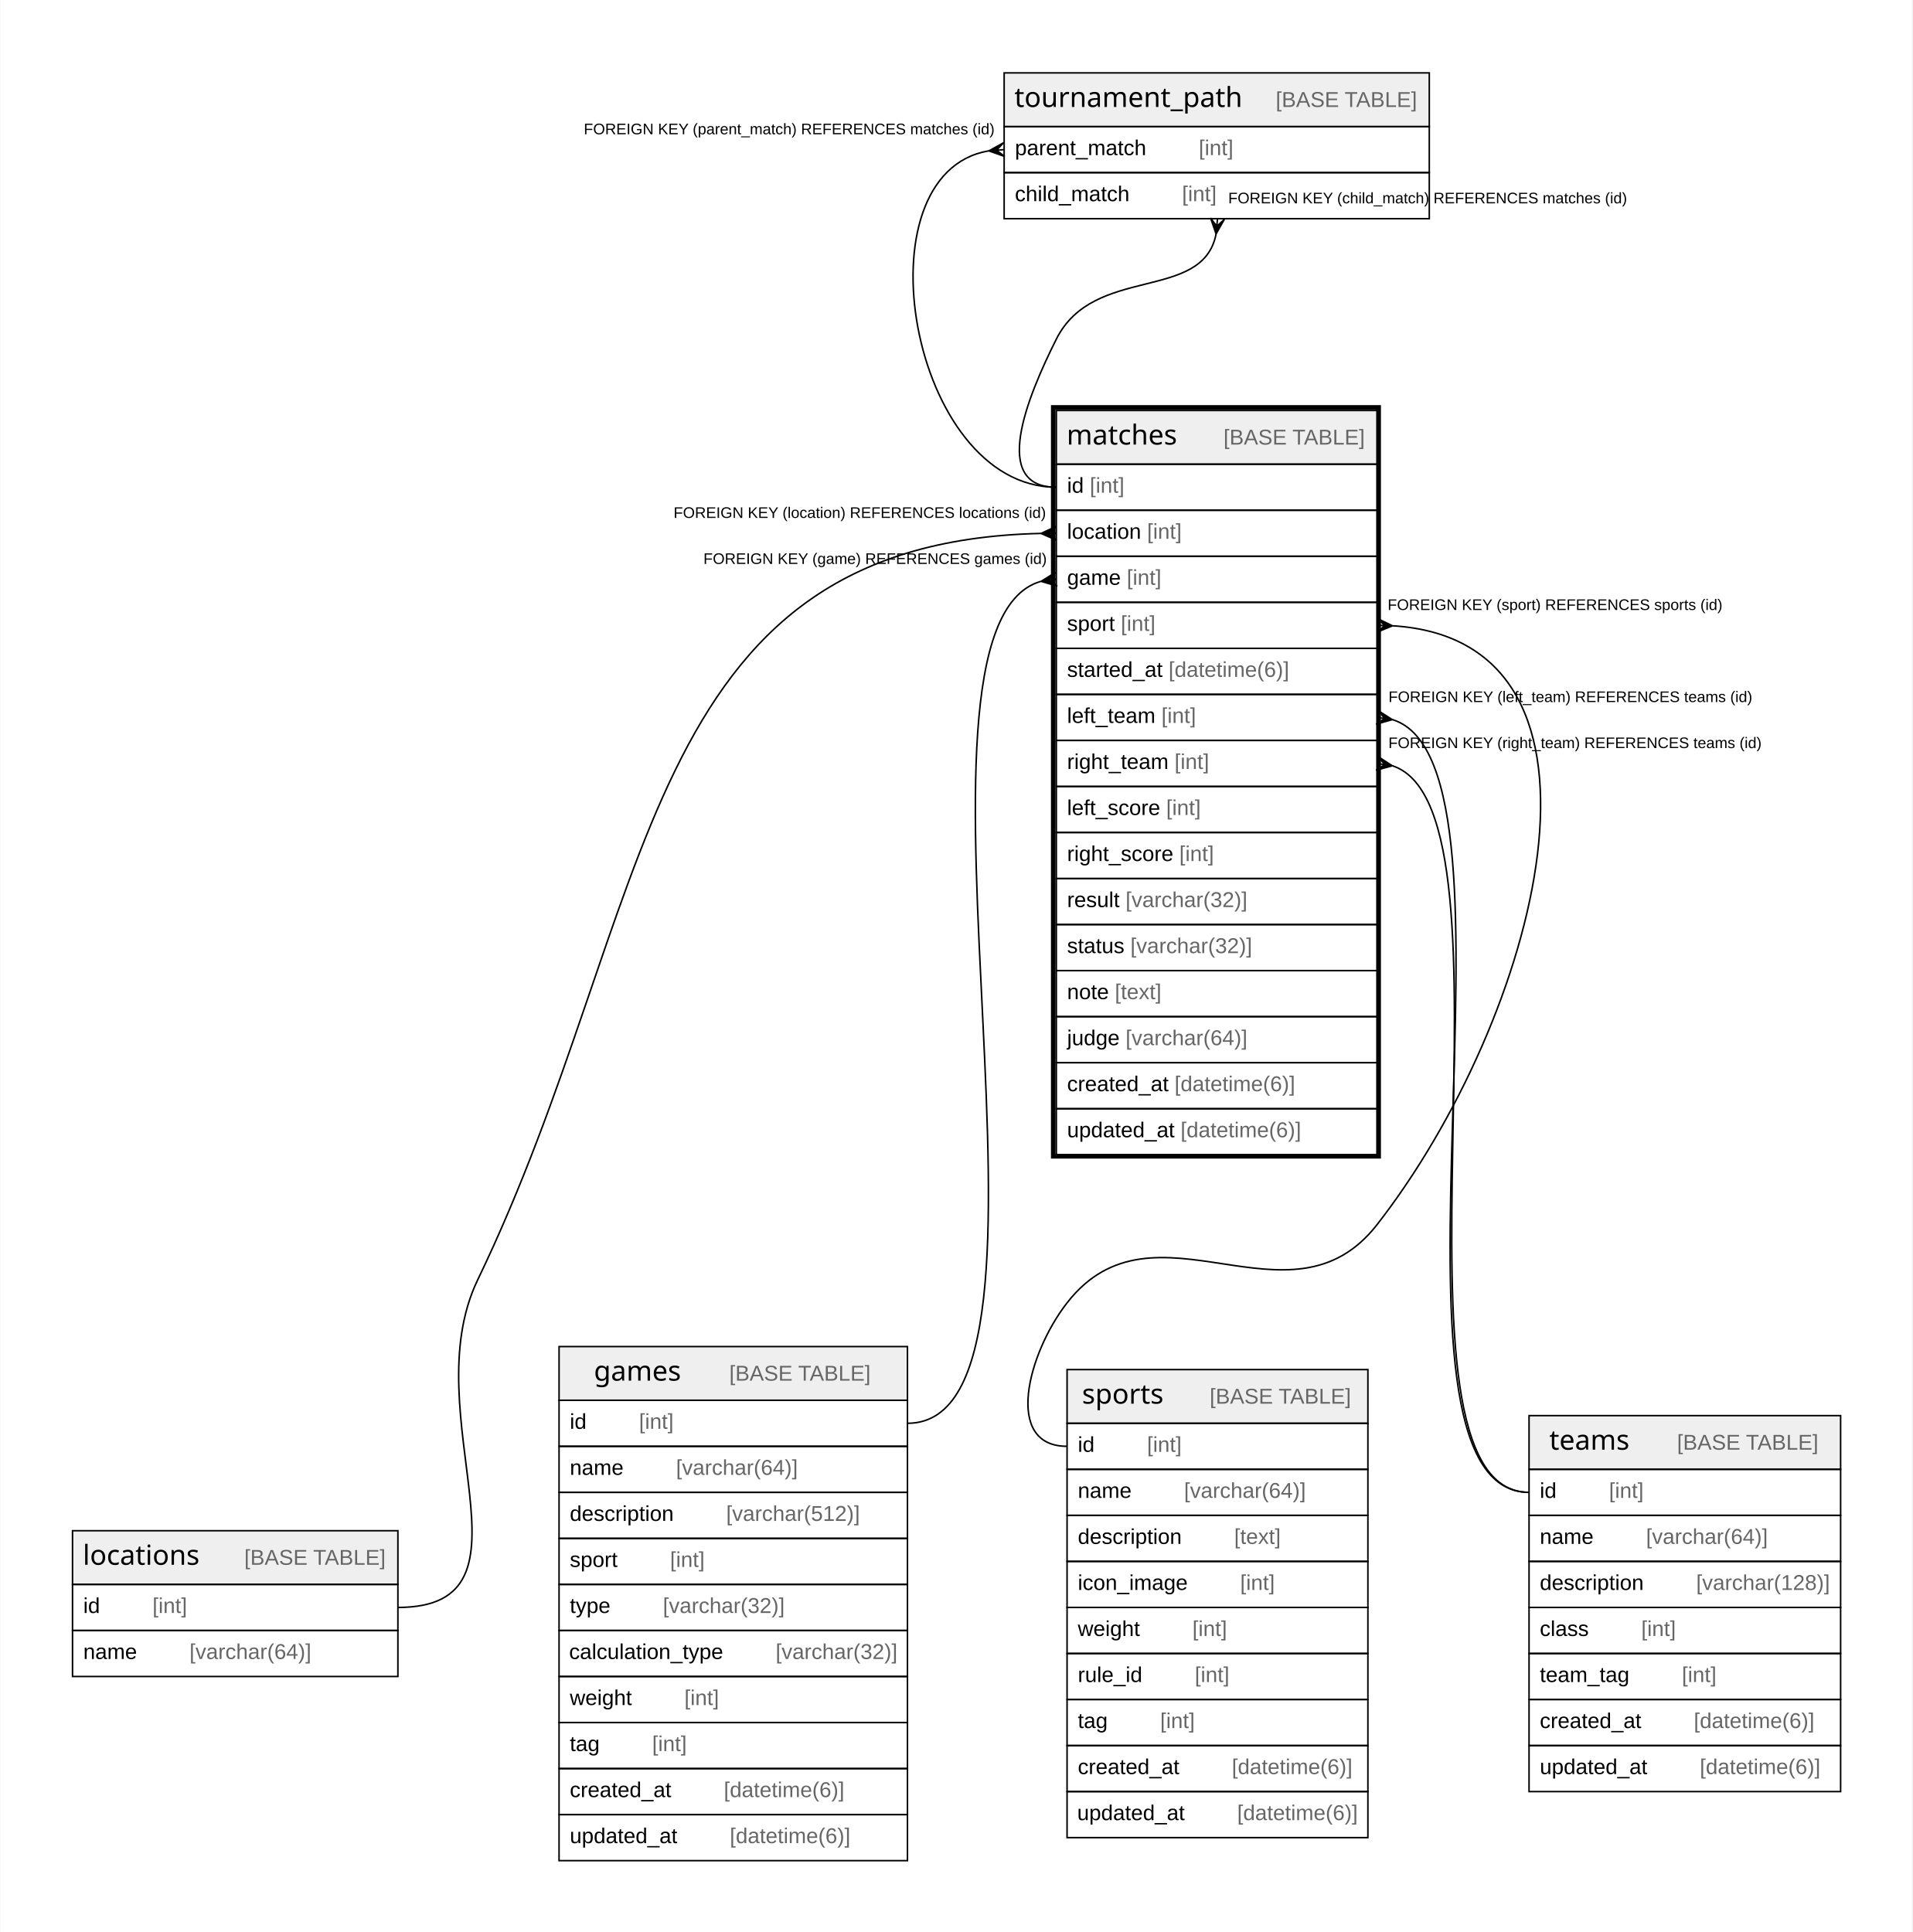
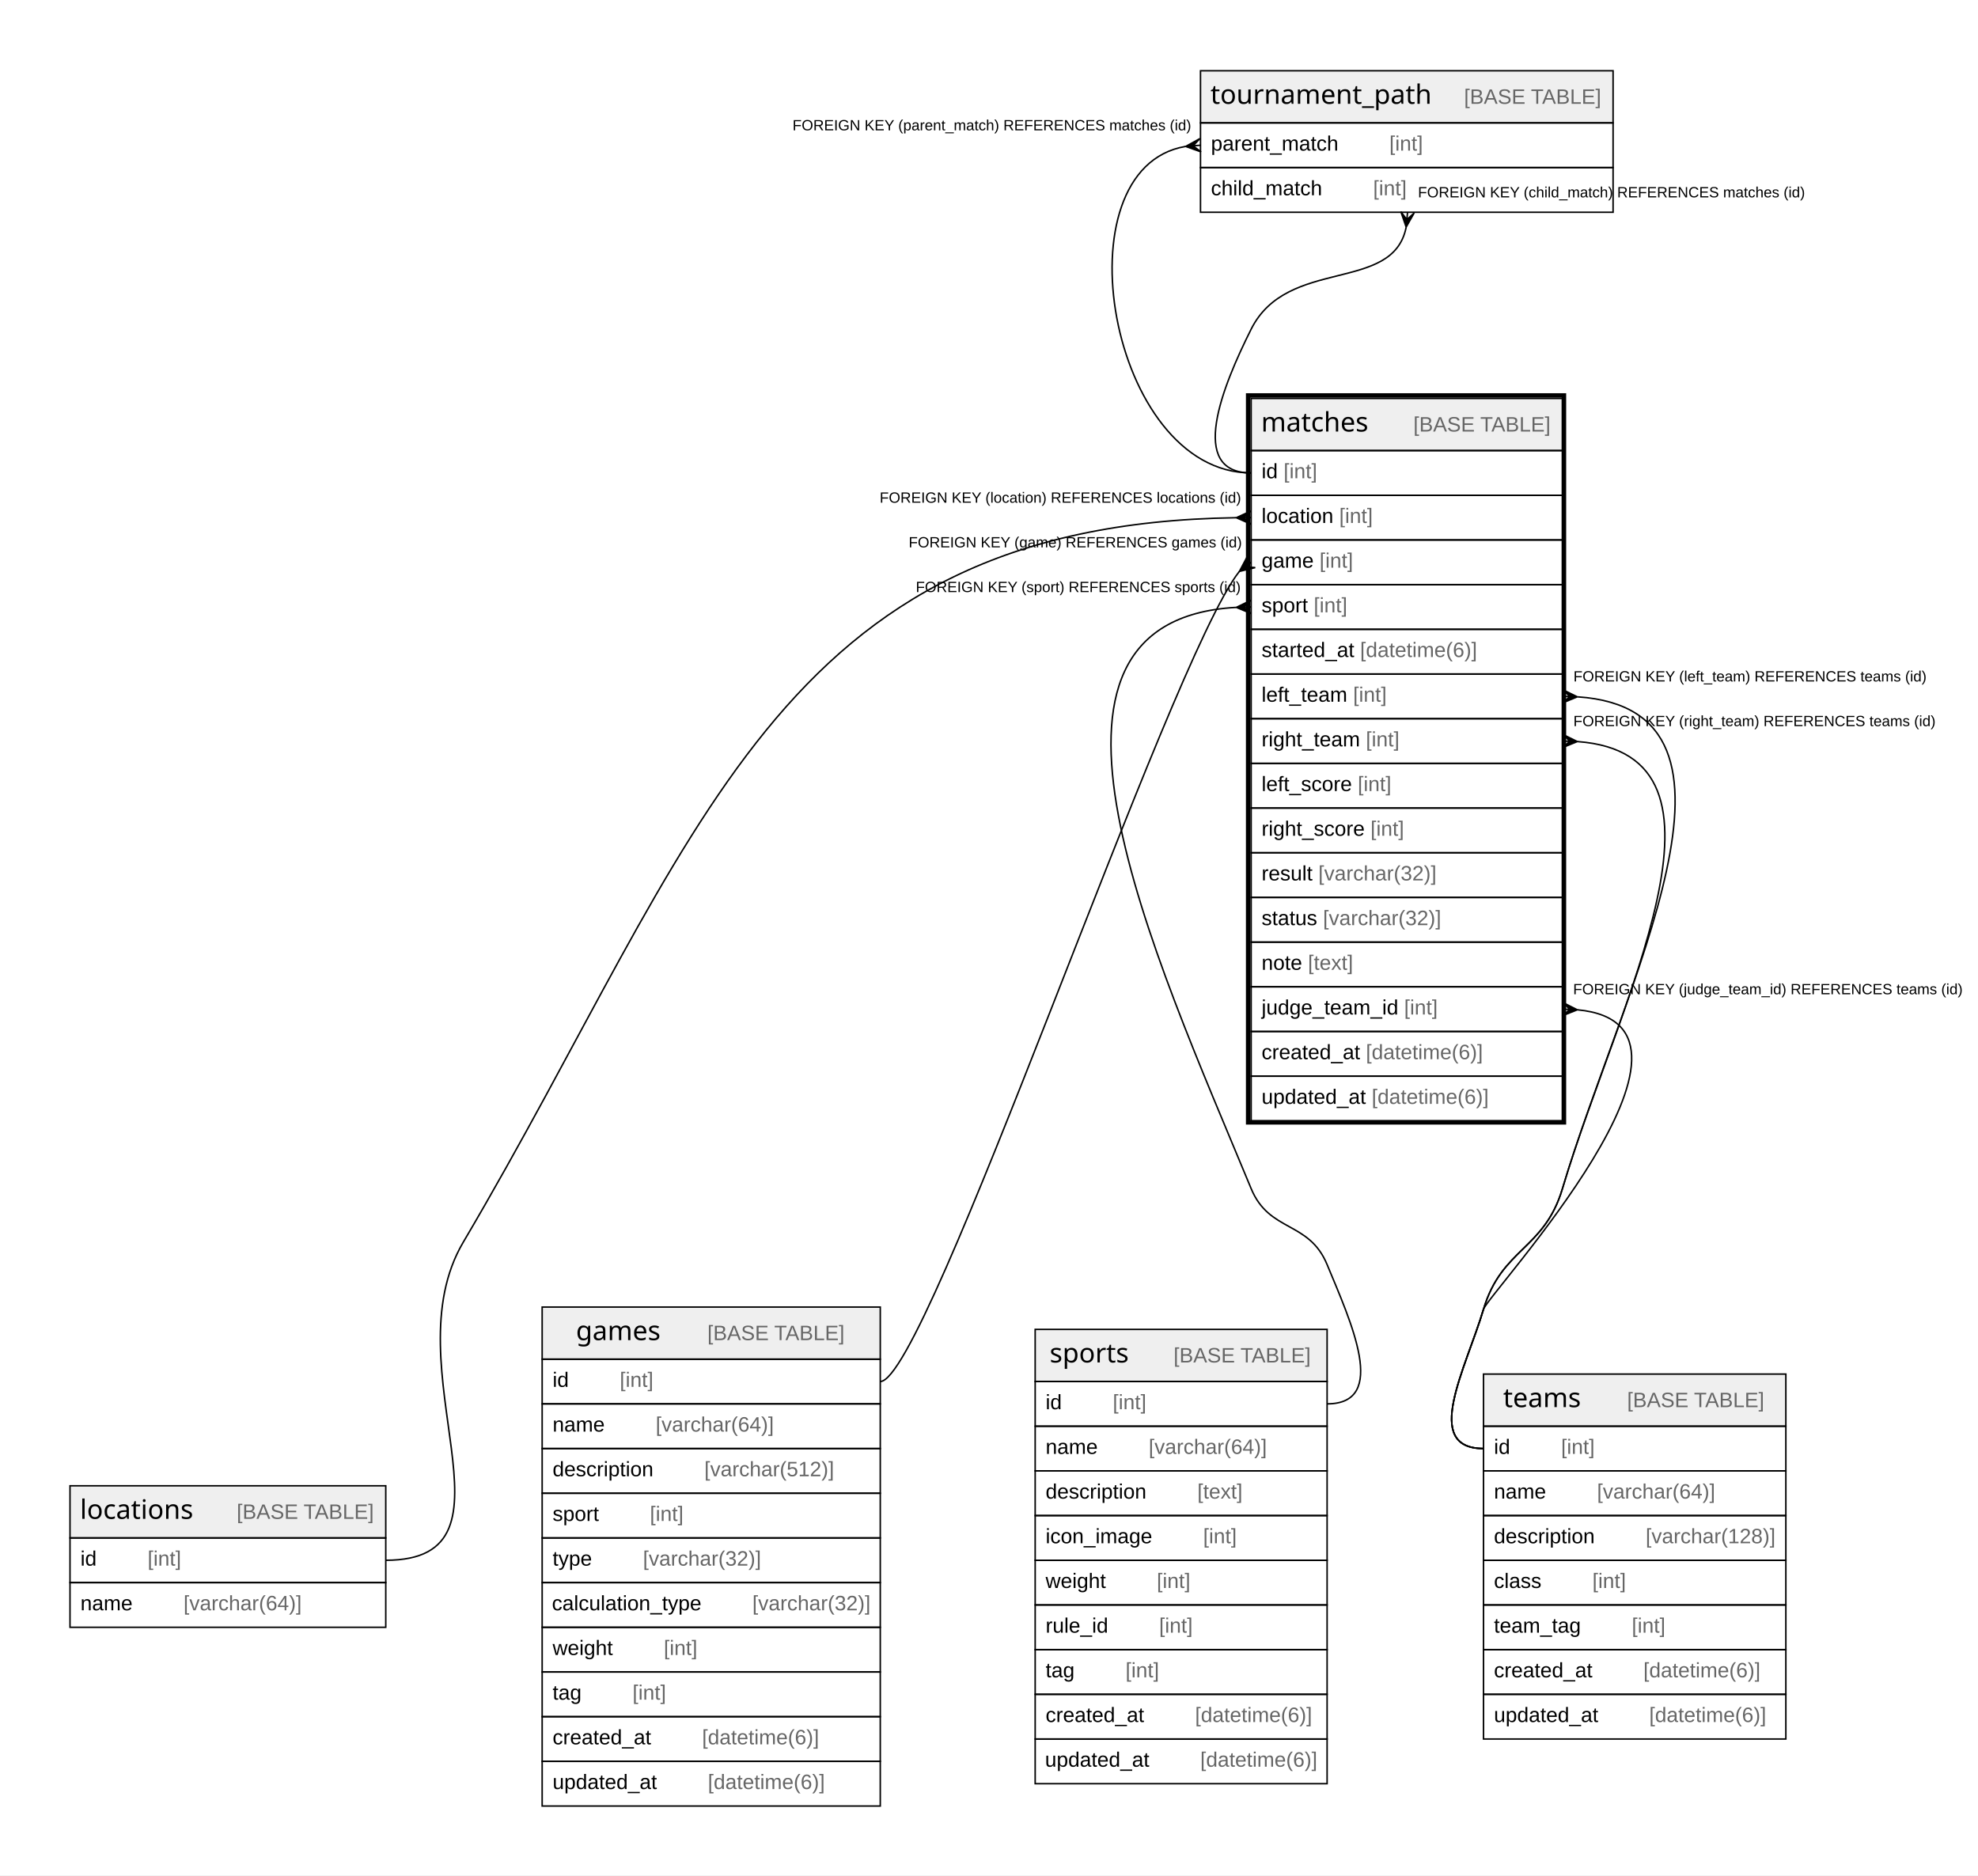
- <svg xmlns="http://www.w3.org/2000/svg" width="1246pt" height="1259pt" viewBox="0.00 0.00 1245.50 1259.00">
+ <svg xmlns="http://www.w3.org/2000/svg" width="1328pt" height="1259pt" viewBox="0.00 0.00 1328.00 1259.00">
  <g id="graph0" class="graph" transform="scale(1 1) rotate(0) translate(4 1255)">
-     <polygon fill="#ffffff" stroke="transparent" points="-4,4 -4,-1255 1241.5,-1255 1241.5,4 -4,4" />
+     <polygon fill="#ffffff" stroke="transparent" points="-4,4 -4,-1255 1324,-1255 1324,4 -4,4" />
    <g id="node1" class="node">
-       <polygon fill="#efefef" stroke="transparent" points="684,-952.5 684,-987.5 893,-987.5 893,-952.5 684,-952.5" />
-       <polygon fill="none" stroke="#000000" points="684,-952.5 684,-987.5 893,-987.5 893,-952.5 684,-952.5" />
-       <text text-anchor="start" x="690.71" y="-965.3" font-family="Arial Bold" font-size="18.00" fill="#000000">matches</text>
-       <text text-anchor="start" x="758.722" y="-965.3" font-family="Arial" font-size="14.00" fill="#000000">    </text>
-       <text text-anchor="start" x="792.927" y="-965.3" font-family="Arial" font-size="14.00" fill="#666666">[BASE TABLE]</text>
-       <polygon fill="none" stroke="#000000" points="684,-922.5 684,-952.5 893,-952.5 893,-922.5 684,-922.5" />
-       <text text-anchor="start" x="691" y="-933.9" font-family="Arial" font-size="14.00" fill="#000000">id </text>
-       <text text-anchor="start" x="705.78" y="-933.9" font-family="Arial" font-size="14.00" fill="#666666">[int]</text>
-       <polygon fill="none" stroke="#000000" points="684,-892.5 684,-922.5 893,-922.5 893,-892.5 684,-892.5" />
-       <text text-anchor="start" x="691" y="-903.9" font-family="Arial" font-size="14.00" fill="#000000">location </text>
-       <text text-anchor="start" x="743.125" y="-903.9" font-family="Arial" font-size="14.00" fill="#666666">[int]</text>
-       <polygon fill="none" stroke="#000000" points="684,-862.5 684,-892.5 893,-892.5 893,-862.5 684,-862.5" />
-       <text text-anchor="start" x="691" y="-873.9" font-family="Arial" font-size="14.00" fill="#000000">game </text>
-       <text text-anchor="start" x="729.899" y="-873.9" font-family="Arial" font-size="14.00" fill="#666666">[int]</text>
-       <polygon fill="none" stroke="#000000" points="684,-832.5 684,-862.5 893,-862.5 893,-832.5 684,-832.5" />
-       <text text-anchor="start" x="691" y="-843.9" font-family="Arial" font-size="14.00" fill="#000000">sport </text>
-       <text text-anchor="start" x="726.007" y="-843.9" font-family="Arial" font-size="14.00" fill="#666666">[int]</text>
-       <polygon fill="none" stroke="#000000" points="684,-802.5 684,-832.5 893,-832.5 893,-802.5 684,-802.5" />
-       <text text-anchor="start" x="691" y="-813.9" font-family="Arial" font-size="14.00" fill="#000000">started_at </text>
-       <text text-anchor="start" x="757.136" y="-813.9" font-family="Arial" font-size="14.00" fill="#666666">[datetime(6)]</text>
-       <polygon fill="none" stroke="#000000" points="684,-772.5 684,-802.5 893,-802.5 893,-772.5 684,-772.5" />
-       <text text-anchor="start" x="691" y="-783.9" font-family="Arial" font-size="14.00" fill="#000000">left_team </text>
-       <text text-anchor="start" x="752.46" y="-783.9" font-family="Arial" font-size="14.00" fill="#666666">[int]</text>
-       <polygon fill="none" stroke="#000000" points="684,-742.5 684,-772.5 893,-772.5 893,-742.5 684,-742.5" />
-       <text text-anchor="start" x="691" y="-753.9" font-family="Arial" font-size="14.00" fill="#000000">right_team </text>
-       <text text-anchor="start" x="761.013" y="-753.9" font-family="Arial" font-size="14.00" fill="#666666">[int]</text>
-       <polygon fill="none" stroke="#000000" points="684,-712.5 684,-742.5 893,-742.5 893,-712.5 684,-712.5" />
-       <text text-anchor="start" x="691" y="-723.9" font-family="Arial" font-size="14.00" fill="#000000">left_score </text>
-       <text text-anchor="start" x="755.569" y="-723.9" font-family="Arial" font-size="14.00" fill="#666666">[int]</text>
-       <polygon fill="none" stroke="#000000" points="684,-682.5 684,-712.5 893,-712.5 893,-682.5 684,-682.5" />
-       <text text-anchor="start" x="691" y="-693.9" font-family="Arial" font-size="14.00" fill="#000000">right_score </text>
-       <text text-anchor="start" x="764.122" y="-693.9" font-family="Arial" font-size="14.00" fill="#666666">[int]</text>
-       <polygon fill="none" stroke="#000000" points="684,-652.5 684,-682.5 893,-682.5 893,-652.5 684,-652.5" />
-       <text text-anchor="start" x="691" y="-663.9" font-family="Arial" font-size="14.00" fill="#000000">result </text>
-       <text text-anchor="start" x="729.114" y="-663.9" font-family="Arial" font-size="14.00" fill="#666666">[varchar(32)]</text>
-       <polygon fill="none" stroke="#000000" points="684,-622.5 684,-652.5 893,-652.5 893,-622.5 684,-622.5" />
-       <text text-anchor="start" x="691" y="-633.9" font-family="Arial" font-size="14.00" fill="#000000">status </text>
-       <text text-anchor="start" x="732.237" y="-633.9" font-family="Arial" font-size="14.00" fill="#666666">[varchar(32)]</text>
-       <polygon fill="none" stroke="#000000" points="684,-592.5 684,-622.5 893,-622.5 893,-592.5 684,-592.5" />
-       <text text-anchor="start" x="691" y="-603.9" font-family="Arial" font-size="14.00" fill="#000000">note </text>
-       <text text-anchor="start" x="722.129" y="-603.9" font-family="Arial" font-size="14.00" fill="#666666">[text]</text>
-       <polygon fill="none" stroke="#000000" points="684,-562.5 684,-592.5 893,-592.5 893,-562.5 684,-562.5" />
-       <text text-anchor="start" x="691" y="-573.9" font-family="Arial" font-size="14.00" fill="#000000">judge </text>
-       <text text-anchor="start" x="729.128" y="-573.9" font-family="Arial" font-size="14.00" fill="#666666">[varchar(64)]</text>
-       <polygon fill="none" stroke="#000000" points="684,-532.5 684,-562.5 893,-562.5 893,-532.5 684,-532.5" />
-       <text text-anchor="start" x="691" y="-543.9" font-family="Arial" font-size="14.00" fill="#000000">created_at </text>
-       <text text-anchor="start" x="761.028" y="-543.9" font-family="Arial" font-size="14.00" fill="#666666">[datetime(6)]</text>
-       <polygon fill="none" stroke="#000000" points="684,-502.5 684,-532.5 893,-532.5 893,-502.5 684,-502.5" />
-       <text text-anchor="start" x="691" y="-513.9" font-family="Arial" font-size="14.00" fill="#000000">updated_at </text>
-       <text text-anchor="start" x="764.933" y="-513.9" font-family="Arial" font-size="14.00" fill="#666666">[datetime(6)]</text>
-       <polygon fill="none" stroke="#000000" stroke-width="3" points="682,-501.5 682,-989.5 894,-989.5 894,-501.5 682,-501.5" />
+       <polygon fill="#efefef" stroke="transparent" points="836,-952.5 836,-987.5 1045,-987.5 1045,-952.5 836,-952.5" />
+       <polygon fill="none" stroke="#000000" points="836,-952.5 836,-987.5 1045,-987.5 1045,-952.5 836,-952.5" />
+       <text text-anchor="start" x="842.71" y="-965.3" font-family="Arial Bold" font-size="18.00" fill="#000000">matches</text>
+       <text text-anchor="start" x="910.722" y="-965.3" font-family="Arial" font-size="14.00" fill="#000000">    </text>
+       <text text-anchor="start" x="944.927" y="-965.3" font-family="Arial" font-size="14.00" fill="#666666">[BASE TABLE]</text>
+       <polygon fill="none" stroke="#000000" points="836,-922.5 836,-952.5 1045,-952.5 1045,-922.5 836,-922.5" />
+       <text text-anchor="start" x="843" y="-933.9" font-family="Arial" font-size="14.00" fill="#000000">id </text>
+       <text text-anchor="start" x="857.78" y="-933.9" font-family="Arial" font-size="14.00" fill="#666666">[int]</text>
+       <polygon fill="none" stroke="#000000" points="836,-892.5 836,-922.5 1045,-922.5 1045,-892.5 836,-892.5" />
+       <text text-anchor="start" x="843" y="-903.9" font-family="Arial" font-size="14.00" fill="#000000">location </text>
+       <text text-anchor="start" x="895.125" y="-903.9" font-family="Arial" font-size="14.00" fill="#666666">[int]</text>
+       <polygon fill="none" stroke="#000000" points="836,-862.5 836,-892.5 1045,-892.5 1045,-862.5 836,-862.5" />
+       <text text-anchor="start" x="843" y="-873.9" font-family="Arial" font-size="14.00" fill="#000000">game </text>
+       <text text-anchor="start" x="881.899" y="-873.9" font-family="Arial" font-size="14.00" fill="#666666">[int]</text>
+       <polygon fill="none" stroke="#000000" points="836,-832.5 836,-862.5 1045,-862.5 1045,-832.5 836,-832.5" />
+       <text text-anchor="start" x="843" y="-843.9" font-family="Arial" font-size="14.00" fill="#000000">sport </text>
+       <text text-anchor="start" x="878.007" y="-843.9" font-family="Arial" font-size="14.00" fill="#666666">[int]</text>
+       <polygon fill="none" stroke="#000000" points="836,-802.5 836,-832.5 1045,-832.5 1045,-802.5 836,-802.5" />
+       <text text-anchor="start" x="843" y="-813.9" font-family="Arial" font-size="14.00" fill="#000000">started_at </text>
+       <text text-anchor="start" x="909.136" y="-813.9" font-family="Arial" font-size="14.00" fill="#666666">[datetime(6)]</text>
+       <polygon fill="none" stroke="#000000" points="836,-772.5 836,-802.5 1045,-802.5 1045,-772.5 836,-772.5" />
+       <text text-anchor="start" x="843" y="-783.9" font-family="Arial" font-size="14.00" fill="#000000">left_team </text>
+       <text text-anchor="start" x="904.46" y="-783.9" font-family="Arial" font-size="14.00" fill="#666666">[int]</text>
+       <polygon fill="none" stroke="#000000" points="836,-742.5 836,-772.5 1045,-772.5 1045,-742.5 836,-742.5" />
+       <text text-anchor="start" x="843" y="-753.9" font-family="Arial" font-size="14.00" fill="#000000">right_team </text>
+       <text text-anchor="start" x="913.013" y="-753.9" font-family="Arial" font-size="14.00" fill="#666666">[int]</text>
+       <polygon fill="none" stroke="#000000" points="836,-712.5 836,-742.5 1045,-742.5 1045,-712.5 836,-712.5" />
+       <text text-anchor="start" x="843" y="-723.9" font-family="Arial" font-size="14.00" fill="#000000">left_score </text>
+       <text text-anchor="start" x="907.569" y="-723.9" font-family="Arial" font-size="14.00" fill="#666666">[int]</text>
+       <polygon fill="none" stroke="#000000" points="836,-682.5 836,-712.5 1045,-712.5 1045,-682.5 836,-682.5" />
+       <text text-anchor="start" x="843" y="-693.9" font-family="Arial" font-size="14.00" fill="#000000">right_score </text>
+       <text text-anchor="start" x="916.122" y="-693.9" font-family="Arial" font-size="14.00" fill="#666666">[int]</text>
+       <polygon fill="none" stroke="#000000" points="836,-652.5 836,-682.5 1045,-682.5 1045,-652.5 836,-652.5" />
+       <text text-anchor="start" x="843" y="-663.9" font-family="Arial" font-size="14.00" fill="#000000">result </text>
+       <text text-anchor="start" x="881.114" y="-663.9" font-family="Arial" font-size="14.00" fill="#666666">[varchar(32)]</text>
+       <polygon fill="none" stroke="#000000" points="836,-622.5 836,-652.5 1045,-652.5 1045,-622.5 836,-622.5" />
+       <text text-anchor="start" x="843" y="-633.9" font-family="Arial" font-size="14.00" fill="#000000">status </text>
+       <text text-anchor="start" x="884.237" y="-633.9" font-family="Arial" font-size="14.00" fill="#666666">[varchar(32)]</text>
+       <polygon fill="none" stroke="#000000" points="836,-592.5 836,-622.5 1045,-622.5 1045,-592.5 836,-592.5" />
+       <text text-anchor="start" x="843" y="-603.9" font-family="Arial" font-size="14.00" fill="#000000">note </text>
+       <text text-anchor="start" x="874.129" y="-603.9" font-family="Arial" font-size="14.00" fill="#666666">[text]</text>
+       <polygon fill="none" stroke="#000000" points="836,-562.5 836,-592.5 1045,-592.5 1045,-562.5 836,-562.5" />
+       <text text-anchor="start" x="843" y="-573.9" font-family="Arial" font-size="14.00" fill="#000000">judge_team_id </text>
+       <text text-anchor="start" x="938.698" y="-573.9" font-family="Arial" font-size="14.00" fill="#666666">[int]</text>
+       <polygon fill="none" stroke="#000000" points="836,-532.5 836,-562.5 1045,-562.5 1045,-532.5 836,-532.5" />
+       <text text-anchor="start" x="843" y="-543.9" font-family="Arial" font-size="14.00" fill="#000000">created_at </text>
+       <text text-anchor="start" x="913.028" y="-543.9" font-family="Arial" font-size="14.00" fill="#666666">[datetime(6)]</text>
+       <polygon fill="none" stroke="#000000" points="836,-502.5 836,-532.5 1045,-532.5 1045,-502.5 836,-502.5" />
+       <text text-anchor="start" x="843" y="-513.9" font-family="Arial" font-size="14.00" fill="#000000">updated_at </text>
+       <text text-anchor="start" x="916.933" y="-513.9" font-family="Arial" font-size="14.00" fill="#666666">[datetime(6)]</text>
+       <polygon fill="none" stroke="#000000" stroke-width="3" points="834,-501.5 834,-989.5 1046,-989.5 1046,-501.5 834,-501.5" />
    </g>
    <g id="node3" class="node">
      <polygon fill="#efefef" stroke="transparent" points="43,-222.5 43,-257.5 255,-257.5 255,-222.5 43,-222.5" />
      <polygon fill="none" stroke="#000000" points="43,-222.5 43,-257.5 255,-257.5 255,-222.5 43,-222.5" />
      <text text-anchor="start" x="49.708" y="-235.3" font-family="Arial Bold" font-size="18.00" fill="#000000">locations</text>
      <text text-anchor="start" x="120.724" y="-235.3" font-family="Arial" font-size="14.00" fill="#000000">    </text>
      <text text-anchor="start" x="154.929" y="-235.3" font-family="Arial" font-size="14.00" fill="#666666">[BASE TABLE]</text>
      <polygon fill="none" stroke="#000000" points="43,-192.5 43,-222.5 255,-222.5 255,-192.5 43,-192.5" />
      <text text-anchor="start" x="50" y="-203.9" font-family="Arial" font-size="14.00" fill="#000000">id    </text>
      <text text-anchor="start" x="95.094" y="-203.9" font-family="Arial" font-size="14.00" fill="#666666">[int]</text>
      <polygon fill="none" stroke="#000000" points="43,-162.5 43,-192.5 255,-192.5 255,-162.5 43,-162.5" />
      <text text-anchor="start" x="50" y="-173.9" font-family="Arial" font-size="14.00" fill="#000000">name    </text>
      <text text-anchor="start" x="119.213" y="-173.9" font-family="Arial" font-size="14.00" fill="#666666">[varchar(64)]</text>
    </g>
    <g id="edge3" class="edge">
-       <path fill="none" stroke="#000000" d="M673.721,-907.384C410.822,-901.403 424.25,-664.293 307,-421 264.601,-333.021 352.663,-207.5 255,-207.5" />
-       <polygon fill="#000000" stroke="#000000" points="674.001,-907.388 683.949,-912 679,-907.444 684,-907.5 684,-907.5 684,-907.5 679,-907.444 684.051,-903 674.001,-907.388 674.001,-907.388" />
-       <text text-anchor="start" x="434.608" y="-917.5" font-family="Arial" font-size="10.00" fill="#000000">FOREIGN KEY (location) REFERENCES locations (id)</text>
+       <path fill="none" stroke="#000000" d="M825.8,-907.427C515.551,-902.951 467.578,-693.146 307,-421 257.37,-336.888 352.663,-207.5 255,-207.5" />
+       <polygon fill="#000000" stroke="#000000" points="826,-907.428 835.968,-912 831,-907.464 836,-907.5 836,-907.5 836,-907.5 831,-907.464 836.032,-903 826,-907.428 826,-907.428" />
+       <text text-anchor="start" x="586.607" y="-917.5" font-family="Arial" font-size="10.00" fill="#000000">FOREIGN KEY (location) REFERENCES locations (id)</text>
    </g>
    <g id="node4" class="node">
      <polygon fill="#efefef" stroke="transparent" points="360,-342.5 360,-377.5 587,-377.5 587,-342.5 360,-342.5" />
      <polygon fill="none" stroke="#000000" points="360,-342.5 360,-377.5 587,-377.5 587,-342.5 360,-342.5" />
      <text text-anchor="start" x="382.711" y="-355.3" font-family="Arial Bold" font-size="18.00" fill="#000000">games</text>
      <text text-anchor="start" x="436.721" y="-355.3" font-family="Arial" font-size="14.00" fill="#000000">    </text>
      <text text-anchor="start" x="470.926" y="-355.3" font-family="Arial" font-size="14.00" fill="#666666">[BASE TABLE]</text>
      <polygon fill="none" stroke="#000000" points="360,-312.5 360,-342.5 587,-342.5 587,-312.5 360,-312.5" />
      <text text-anchor="start" x="367" y="-323.9" font-family="Arial" font-size="14.00" fill="#000000">id    </text>
      <text text-anchor="start" x="412.094" y="-323.9" font-family="Arial" font-size="14.00" fill="#666666">[int]</text>
      <polygon fill="none" stroke="#000000" points="360,-282.5 360,-312.5 587,-312.5 587,-282.5 360,-282.5" />
      <text text-anchor="start" x="367" y="-293.9" font-family="Arial" font-size="14.00" fill="#000000">name    </text>
      <text text-anchor="start" x="436.213" y="-293.9" font-family="Arial" font-size="14.00" fill="#666666">[varchar(64)]</text>
      <polygon fill="none" stroke="#000000" points="360,-252.5 360,-282.5 587,-282.5 587,-252.5 360,-252.5" />
      <text text-anchor="start" x="367" y="-263.9" font-family="Arial" font-size="14.00" fill="#000000">description    </text>
      <text text-anchor="start" x="468.882" y="-263.9" font-family="Arial" font-size="14.00" fill="#666666">[varchar(512)]</text>
      <polygon fill="none" stroke="#000000" points="360,-222.5 360,-252.5 587,-252.5 587,-222.5 360,-222.5" />
      <text text-anchor="start" x="367" y="-233.9" font-family="Arial" font-size="14.00" fill="#000000">sport    </text>
      <text text-anchor="start" x="432.321" y="-233.9" font-family="Arial" font-size="14.00" fill="#666666">[int]</text>
      <polygon fill="none" stroke="#000000" points="360,-192.5 360,-222.5 587,-222.5 587,-192.5 360,-192.5" />
      <text text-anchor="start" x="367" y="-203.9" font-family="Arial" font-size="14.00" fill="#000000">type    </text>
      <text text-anchor="start" x="427.661" y="-203.9" font-family="Arial" font-size="14.00" fill="#666666">[varchar(32)]</text>
      <polygon fill="none" stroke="#000000" points="360,-162.5 360,-192.5 587,-192.5 587,-162.5 360,-162.5" />
      <text text-anchor="start" x="366.548" y="-173.9" font-family="Arial" font-size="14.00" fill="#000000">calculation_type    </text>
      <text text-anchor="start" x="501.115" y="-173.9" font-family="Arial" font-size="14.00" fill="#666666">[varchar(32)]</text>
      <polygon fill="none" stroke="#000000" points="360,-132.5 360,-162.5 587,-162.5 587,-132.5 360,-132.5" />
      <text text-anchor="start" x="367" y="-143.9" font-family="Arial" font-size="14.00" fill="#000000">weight    </text>
      <text text-anchor="start" x="441.656" y="-143.9" font-family="Arial" font-size="14.00" fill="#666666">[int]</text>
      <polygon fill="none" stroke="#000000" points="360,-102.5 360,-132.5 587,-132.5 587,-102.5 360,-102.5" />
      <text text-anchor="start" x="367" y="-113.9" font-family="Arial" font-size="14.00" fill="#000000">tag    </text>
      <text text-anchor="start" x="420.661" y="-113.9" font-family="Arial" font-size="14.00" fill="#666666">[int]</text>
      <polygon fill="none" stroke="#000000" points="360,-72.5 360,-102.5 587,-102.5 587,-72.5 360,-72.5" />
      <text text-anchor="start" x="367" y="-83.9" font-family="Arial" font-size="14.00" fill="#000000">created_at    </text>
      <text text-anchor="start" x="467.342" y="-83.9" font-family="Arial" font-size="14.00" fill="#666666">[datetime(6)]</text>
      <polygon fill="none" stroke="#000000" points="360,-42.5 360,-72.5 587,-72.5 587,-42.5 360,-42.5" />
      <text text-anchor="start" x="367" y="-53.9" font-family="Arial" font-size="14.00" fill="#000000">updated_at    </text>
      <text text-anchor="start" x="471.247" y="-53.9" font-family="Arial" font-size="14.00" fill="#666666">[datetime(6)]</text>
    </g>
    <g id="edge4" class="edge">
-       <path fill="none" stroke="#000000" d="M673.787,-876.111C568.516,-845.745 707.472,-327.5 587,-327.5" />
-       <polygon fill="#000000" stroke="#000000" points="674.091,-876.153 683.394,-881.959 679.046,-876.826 684,-877.5 684,-877.5 684,-877.5 679.046,-876.826 684.606,-873.041 674.091,-876.153 674.091,-876.153" />
-       <text text-anchor="start" x="454.055" y="-887.5" font-family="Arial" font-size="10.00" fill="#000000">FOREIGN KEY (game) REFERENCES games (id)</text>
+       <path fill="none" stroke="#000000" d="M828.045,-871.323C780.299,-810.898 618.445,-327.5 587,-327.5" />
+       <polygon fill="#000000" stroke="#000000" points="828.101,-871.367 833.24,-881.054 832.051,-874.434 836,-877.5 836,-877.5 836,-877.5 832.051,-874.434 838.76,-873.946 828.101,-871.367 828.101,-871.367" />
+       <text text-anchor="start" x="606.054" y="-887.5" font-family="Arial" font-size="10.00" fill="#000000">FOREIGN KEY (game) REFERENCES games (id)</text>
    </g>
    <g id="node5" class="node">
      <polygon fill="#efefef" stroke="transparent" points="691,-327.5 691,-362.5 887,-362.5 887,-327.5 691,-327.5" />
      <polygon fill="none" stroke="#000000" points="691,-327.5 691,-362.5 887,-362.5 887,-327.5 691,-327.5" />
      <text text-anchor="start" x="700.713" y="-340.3" font-family="Arial Bold" font-size="18.00" fill="#000000">sports</text>
      <text text-anchor="start" x="749.719" y="-340.3" font-family="Arial" font-size="14.00" fill="#000000">    </text>
      <text text-anchor="start" x="783.924" y="-340.3" font-family="Arial" font-size="14.00" fill="#666666">[BASE TABLE]</text>
      <polygon fill="none" stroke="#000000" points="691,-297.5 691,-327.5 887,-327.5 887,-297.5 691,-297.5" />
      <text text-anchor="start" x="698" y="-308.9" font-family="Arial" font-size="14.00" fill="#000000">id    </text>
      <text text-anchor="start" x="743.094" y="-308.9" font-family="Arial" font-size="14.00" fill="#666666">[int]</text>
      <polygon fill="none" stroke="#000000" points="691,-267.5 691,-297.5 887,-297.5 887,-267.5 691,-267.5" />
      <text text-anchor="start" x="698" y="-278.9" font-family="Arial" font-size="14.00" fill="#000000">name    </text>
      <text text-anchor="start" x="767.213" y="-278.9" font-family="Arial" font-size="14.00" fill="#666666">[varchar(64)]</text>
      <polygon fill="none" stroke="#000000" points="691,-237.5 691,-267.5 887,-267.5 887,-237.5 691,-237.5" />
      <text text-anchor="start" x="698" y="-248.9" font-family="Arial" font-size="14.00" fill="#000000">description    </text>
      <text text-anchor="start" x="799.882" y="-248.9" font-family="Arial" font-size="14.00" fill="#666666">[text]</text>
      <polygon fill="none" stroke="#000000" points="691,-207.5 691,-237.5 887,-237.5 887,-207.5 691,-207.5" />
      <text text-anchor="start" x="698" y="-218.9" font-family="Arial" font-size="14.00" fill="#000000">icon_image    </text>
      <text text-anchor="start" x="803.774" y="-218.9" font-family="Arial" font-size="14.00" fill="#666666">[int]</text>
      <polygon fill="none" stroke="#000000" points="691,-177.5 691,-207.5 887,-207.5 887,-177.5 691,-177.5" />
      <text text-anchor="start" x="698" y="-188.9" font-family="Arial" font-size="14.00" fill="#000000">weight    </text>
      <text text-anchor="start" x="772.656" y="-188.9" font-family="Arial" font-size="14.00" fill="#666666">[int]</text>
      <polygon fill="none" stroke="#000000" points="691,-147.5 691,-177.5 887,-177.5 887,-147.5 691,-147.5" />
      <text text-anchor="start" x="698" y="-158.9" font-family="Arial" font-size="14.00" fill="#000000">rule_id    </text>
      <text text-anchor="start" x="774.209" y="-158.9" font-family="Arial" font-size="14.00" fill="#666666">[int]</text>
      <polygon fill="none" stroke="#000000" points="691,-117.5 691,-147.5 887,-147.5 887,-117.5 691,-117.5" />
      <text text-anchor="start" x="698" y="-128.9" font-family="Arial" font-size="14.00" fill="#000000">tag    </text>
      <text text-anchor="start" x="751.661" y="-128.9" font-family="Arial" font-size="14.00" fill="#666666">[int]</text>
      <polygon fill="none" stroke="#000000" points="691,-87.5 691,-117.5 887,-117.5 887,-87.5 691,-87.5" />
      <text text-anchor="start" x="698" y="-98.9" font-family="Arial" font-size="14.00" fill="#000000">created_at    </text>
      <text text-anchor="start" x="798.342" y="-98.9" font-family="Arial" font-size="14.00" fill="#666666">[datetime(6)]</text>
      <polygon fill="none" stroke="#000000" points="691,-57.5 691,-87.5 887,-87.5 887,-57.5 691,-57.5" />
      <text text-anchor="start" x="697.595" y="-68.9" font-family="Arial" font-size="14.00" fill="#000000">updated_at    </text>
      <text text-anchor="start" x="801.841" y="-68.9" font-family="Arial" font-size="14.00" fill="#666666">[datetime(6)]</text>
    </g>
    <g id="edge5" class="edge">
-       <path fill="none" stroke="#000000" d="M903.376,-847.183C1063.795,-837.148 997.462,-591.114 893,-457 836.101,-383.95 747.899,-479.05 691,-406 665.464,-373.216 649.444,-312.5 691,-312.5" />
-       <polygon fill="#000000" stroke="#000000" points="902.995,-847.195 892.863,-843.002 897.998,-847.347 893,-847.5 893,-847.5 893,-847.5 897.998,-847.347 893.137,-851.998 902.995,-847.195 902.995,-847.195" />
-       <text text-anchor="start" x="899.835" y="-857.5" font-family="Arial" font-size="10.00" fill="#000000">FOREIGN KEY (sport) REFERENCES sports (id)</text>
+       <path fill="none" stroke="#000000" d="M825.674,-847.212C666.822,-838.089 770.945,-614.056 836,-457 848.267,-427.385 874.733,-435.615 887,-406 902.903,-367.608 928.556,-312.5 887,-312.5" />
+       <polygon fill="#000000" stroke="#000000" points="826.004,-847.221 835.875,-851.998 831.002,-847.361 836,-847.5 836,-847.5 836,-847.5 831.002,-847.361 836.125,-843.002 826.004,-847.221 826.004,-847.221" />
+       <text text-anchor="start" x="610.835" y="-857.5" font-family="Arial" font-size="10.00" fill="#000000">FOREIGN KEY (sport) REFERENCES sports (id)</text>
    </g>
    <g id="node6" class="node">
      <polygon fill="#efefef" stroke="transparent" points="992,-297.5 992,-332.5 1195,-332.5 1195,-297.5 992,-297.5" />
      <polygon fill="none" stroke="#000000" points="992,-297.5 992,-332.5 1195,-332.5 1195,-297.5 992,-297.5" />
      <text text-anchor="start" x="1005.213" y="-310.3" font-family="Arial Bold" font-size="18.00" fill="#000000">teams</text>
      <text text-anchor="start" x="1054.219" y="-310.3" font-family="Arial" font-size="14.00" fill="#000000">    </text>
      <text text-anchor="start" x="1088.424" y="-310.3" font-family="Arial" font-size="14.00" fill="#666666">[BASE TABLE]</text>
      <polygon fill="none" stroke="#000000" points="992,-267.5 992,-297.5 1195,-297.5 1195,-267.5 992,-267.5" />
      <text text-anchor="start" x="999" y="-278.9" font-family="Arial" font-size="14.00" fill="#000000">id    </text>
      <text text-anchor="start" x="1044.094" y="-278.9" font-family="Arial" font-size="14.00" fill="#666666">[int]</text>
      <polygon fill="none" stroke="#000000" points="992,-237.5 992,-267.5 1195,-267.5 1195,-237.5 992,-237.5" />
      <text text-anchor="start" x="999" y="-248.9" font-family="Arial" font-size="14.00" fill="#000000">name    </text>
      <text text-anchor="start" x="1068.213" y="-248.9" font-family="Arial" font-size="14.00" fill="#666666">[varchar(64)]</text>
      <polygon fill="none" stroke="#000000" points="992,-207.5 992,-237.5 1195,-237.5 1195,-207.5 992,-207.5" />
      <text text-anchor="start" x="998.999" y="-218.9" font-family="Arial" font-size="14.00" fill="#000000">description    </text>
      <text text-anchor="start" x="1100.881" y="-218.9" font-family="Arial" font-size="14.00" fill="#666666">[varchar(128)]</text>
      <polygon fill="none" stroke="#000000" points="992,-177.5 992,-207.5 1195,-207.5 1195,-177.5 992,-177.5" />
      <text text-anchor="start" x="999" y="-188.9" font-family="Arial" font-size="14.00" fill="#000000">class    </text>
      <text text-anchor="start" x="1065.094" y="-188.9" font-family="Arial" font-size="14.00" fill="#666666">[int]</text>
      <polygon fill="none" stroke="#000000" points="992,-147.5 992,-177.5 1195,-177.5 1195,-147.5 992,-147.5" />
      <text text-anchor="start" x="999" y="-158.9" font-family="Arial" font-size="14.00" fill="#000000">team_tag    </text>
      <text text-anchor="start" x="1091.56" y="-158.9" font-family="Arial" font-size="14.00" fill="#666666">[int]</text>
      <polygon fill="none" stroke="#000000" points="992,-117.5 992,-147.5 1195,-147.5 1195,-117.5 992,-117.5" />
      <text text-anchor="start" x="999" y="-128.9" font-family="Arial" font-size="14.00" fill="#000000">created_at    </text>
      <text text-anchor="start" x="1099.342" y="-128.9" font-family="Arial" font-size="14.00" fill="#666666">[datetime(6)]</text>
      <polygon fill="none" stroke="#000000" points="992,-87.5 992,-117.5 1195,-117.5 1195,-87.5 992,-87.5" />
      <text text-anchor="start" x="999" y="-98.9" font-family="Arial" font-size="14.00" fill="#000000">updated_at    </text>
      <text text-anchor="start" x="1103.247" y="-98.9" font-family="Arial" font-size="14.00" fill="#666666">[datetime(6)]</text>
    </g>
    <g id="edge6" class="edge">
-       <path fill="none" stroke="#000000" d="M903.021,-786.051C999.489,-756.431 881.215,-282.5 992,-282.5" />
-       <polygon fill="#000000" stroke="#000000" points="902.897,-786.069 892.356,-783.046 897.949,-786.785 893,-787.5 893,-787.5 893,-787.5 897.949,-786.785 893.644,-791.954 902.897,-786.069 902.897,-786.069" />
-       <text text-anchor="start" x="900.387" y="-797.5" font-family="Arial" font-size="10.00" fill="#000000">FOREIGN KEY (left_team) REFERENCES teams (id)</text>
+       <path fill="none" stroke="#000000" d="M1055.313,-787.164C1186.803,-778.265 1085.937,-594.331 1045,-457 1032.71,-415.771 1004.29,-417.229 992,-376 980.129,-336.176 950.444,-282.5 992,-282.5" />
+       <polygon fill="#000000" stroke="#000000" points="1054.995,-787.174 1044.853,-783.002 1049.997,-787.337 1045,-787.5 1045,-787.5 1045,-787.5 1049.997,-787.337 1045.147,-791.998 1054.995,-787.174 1054.995,-787.174" />
+       <text text-anchor="start" x="1052.387" y="-797.5" font-family="Arial" font-size="10.00" fill="#000000">FOREIGN KEY (left_team) REFERENCES teams (id)</text>
    </g>
    <g id="edge7" class="edge">
-       <path fill="none" stroke="#000000" d="M903.014,-755.964C993.325,-726.481 887.756,-282.5 992,-282.5" />
-       <polygon fill="#000000" stroke="#000000" points="902.884,-755.984 892.318,-753.052 897.942,-756.742 893,-757.5 893,-757.5 893,-757.5 897.942,-756.742 893.682,-761.948 902.884,-755.984 902.884,-755.984" />
-       <text text-anchor="start" x="900.332" y="-767.5" font-family="Arial" font-size="10.00" fill="#000000">FOREIGN KEY (right_team) REFERENCES teams (id)</text>
+       <path fill="none" stroke="#000000" d="M1055.092,-757.144C1173.564,-748.434 1082.147,-581.615 1045,-457 1032.71,-415.771 1004.29,-417.229 992,-376 980.129,-336.176 950.444,-282.5 992,-282.5" />
+       <polygon fill="#000000" stroke="#000000" points="1054.994,-757.148 1044.841,-753.003 1049.997,-757.324 1045,-757.5 1045,-757.5 1045,-757.5 1049.997,-757.324 1045.159,-761.997 1054.994,-757.148 1054.994,-757.148" />
+       <text text-anchor="start" x="1052.332" y="-767.5" font-family="Arial" font-size="10.00" fill="#000000">FOREIGN KEY (right_team) REFERENCES teams (id)</text>
+     </g>
+     <g id="edge8" class="edge">
+       <path fill="none" stroke="#000000" d="M1055.189,-577.05C1163.527,-566.843 995.131,-386.504 992,-376 980.129,-336.176 950.444,-282.5 992,-282.5" />
+       <polygon fill="#000000" stroke="#000000" points="1054.99,-577.058 1044.801,-573.004 1049.995,-577.279 1045,-577.5 1045,-577.5 1045,-577.5 1049.995,-577.279 1045.199,-581.996 1054.99,-577.058 1054.99,-577.058" />
+       <text text-anchor="start" x="1052.159" y="-587.5" font-family="Arial" font-size="10.00" fill="#000000">FOREIGN KEY (judge_team_id) REFERENCES teams (id)</text>
    </g>
    <g id="node2" class="node">
-       <polygon fill="#efefef" stroke="transparent" points="650,-1172.5 650,-1207.5 927,-1207.5 927,-1172.5 650,-1172.5" />
-       <polygon fill="none" stroke="#000000" points="650,-1172.5 650,-1207.5 927,-1207.5 927,-1172.5 650,-1172.5" />
-       <text text-anchor="start" x="656.689" y="-1185.3" font-family="Arial Bold" font-size="18.00" fill="#000000">tournament_path</text>
-       <text text-anchor="start" x="792.742" y="-1185.3" font-family="Arial" font-size="14.00" fill="#000000">    </text>
-       <text text-anchor="start" x="826.947" y="-1185.3" font-family="Arial" font-size="14.00" fill="#666666">[BASE TABLE]</text>
-       <polygon fill="none" stroke="#000000" points="650,-1142.5 650,-1172.5 927,-1172.5 927,-1142.5 650,-1142.5" />
-       <text text-anchor="start" x="657" y="-1153.9" font-family="Arial" font-size="14.00" fill="#000000">parent_match    </text>
-       <text text-anchor="start" x="776.785" y="-1153.9" font-family="Arial" font-size="14.00" fill="#666666">[int]</text>
-       <polygon fill="none" stroke="#000000" points="650,-1112.5 650,-1142.5 927,-1142.5 927,-1112.5 650,-1112.5" />
-       <text text-anchor="start" x="657" y="-1123.9" font-family="Arial" font-size="14.00" fill="#000000">child_match    </text>
-       <text text-anchor="start" x="765.882" y="-1123.9" font-family="Arial" font-size="14.00" fill="#666666">[int]</text>
+       <polygon fill="#efefef" stroke="transparent" points="802,-1172.5 802,-1207.5 1079,-1207.5 1079,-1172.5 802,-1172.5" />
+       <polygon fill="none" stroke="#000000" points="802,-1172.5 802,-1207.5 1079,-1207.5 1079,-1172.5 802,-1172.5" />
+       <text text-anchor="start" x="808.689" y="-1185.3" font-family="Arial Bold" font-size="18.00" fill="#000000">tournament_path</text>
+       <text text-anchor="start" x="944.742" y="-1185.3" font-family="Arial" font-size="14.00" fill="#000000">    </text>
+       <text text-anchor="start" x="978.947" y="-1185.3" font-family="Arial" font-size="14.00" fill="#666666">[BASE TABLE]</text>
+       <polygon fill="none" stroke="#000000" points="802,-1142.5 802,-1172.5 1079,-1172.5 1079,-1142.5 802,-1142.5" />
+       <text text-anchor="start" x="809" y="-1153.9" font-family="Arial" font-size="14.00" fill="#000000">parent_match    </text>
+       <text text-anchor="start" x="928.785" y="-1153.9" font-family="Arial" font-size="14.00" fill="#666666">[int]</text>
+       <polygon fill="none" stroke="#000000" points="802,-1112.5 802,-1142.5 1079,-1142.5 1079,-1112.5 802,-1112.5" />
+       <text text-anchor="start" x="809" y="-1123.9" font-family="Arial" font-size="14.00" fill="#000000">child_match    </text>
+       <text text-anchor="start" x="917.882" y="-1123.9" font-family="Arial" font-size="14.00" fill="#666666">[int]</text>
    </g>
    <g id="edge1" class="edge">
-       <path fill="none" stroke="#000000" d="M788.052,-1102.31C779.048,-1057.992 708.415,-1082.738 684,-1034 664.79,-995.654 641.111,-937.5 684,-937.5" />
-       <polygon fill="#000000" stroke="#000000" points="788.073,-1102.543 784.519,-1112.917 788.537,-1107.522 789,-1112.5 789,-1112.5 789,-1112.5 788.537,-1107.522 793.481,-1112.083 788.073,-1102.543 788.073,-1102.543" />
-       <text text-anchor="start" x="795.997" y="-1122.5" font-family="Arial" font-size="10.00" fill="#000000">FOREIGN KEY (child_match) REFERENCES matches (id)</text>
+       <path fill="none" stroke="#000000" d="M940.052,-1102.31C931.048,-1057.992 860.415,-1082.738 836,-1034 816.79,-995.654 793.111,-937.5 836,-937.5" />
+       <polygon fill="#000000" stroke="#000000" points="940.073,-1102.543 936.519,-1112.917 940.537,-1107.522 941,-1112.5 941,-1112.5 941,-1112.5 940.537,-1107.522 945.481,-1112.083 940.073,-1102.543 940.073,-1102.543" />
+       <text text-anchor="start" x="947.997" y="-1122.5" font-family="Arial" font-size="10.00" fill="#000000">FOREIGN KEY (child_match) REFERENCES matches (id)</text>
    </g>
    <g id="edge2" class="edge">
-       <path fill="none" stroke="#000000" d="M639.793,-1156.659C553.603,-1141.889 588.636,-937.5 684,-937.5" />
-       <polygon fill="#000000" stroke="#000000" points="640.034,-1156.679 649.63,-1161.985 645.017,-1157.089 650,-1157.5 650,-1157.5 650,-1157.5 645.017,-1157.089 650.37,-1153.015 640.034,-1156.679 640.034,-1156.679" />
-       <text text-anchor="start" x="376.103" y="-1167.5" font-family="Arial" font-size="10.00" fill="#000000">FOREIGN KEY (parent_match) REFERENCES matches (id)</text>
+       <path fill="none" stroke="#000000" d="M791.793,-1156.659C705.603,-1141.889 740.636,-937.5 836,-937.5" />
+       <polygon fill="#000000" stroke="#000000" points="792.034,-1156.679 801.63,-1161.985 797.017,-1157.089 802,-1157.5 802,-1157.5 802,-1157.5 797.017,-1157.089 802.37,-1153.015 792.034,-1156.679 792.034,-1156.679" />
+       <text text-anchor="start" x="528.104" y="-1167.5" font-family="Arial" font-size="10.00" fill="#000000">FOREIGN KEY (parent_match) REFERENCES matches (id)</text>
    </g>
  </g>
</svg>
